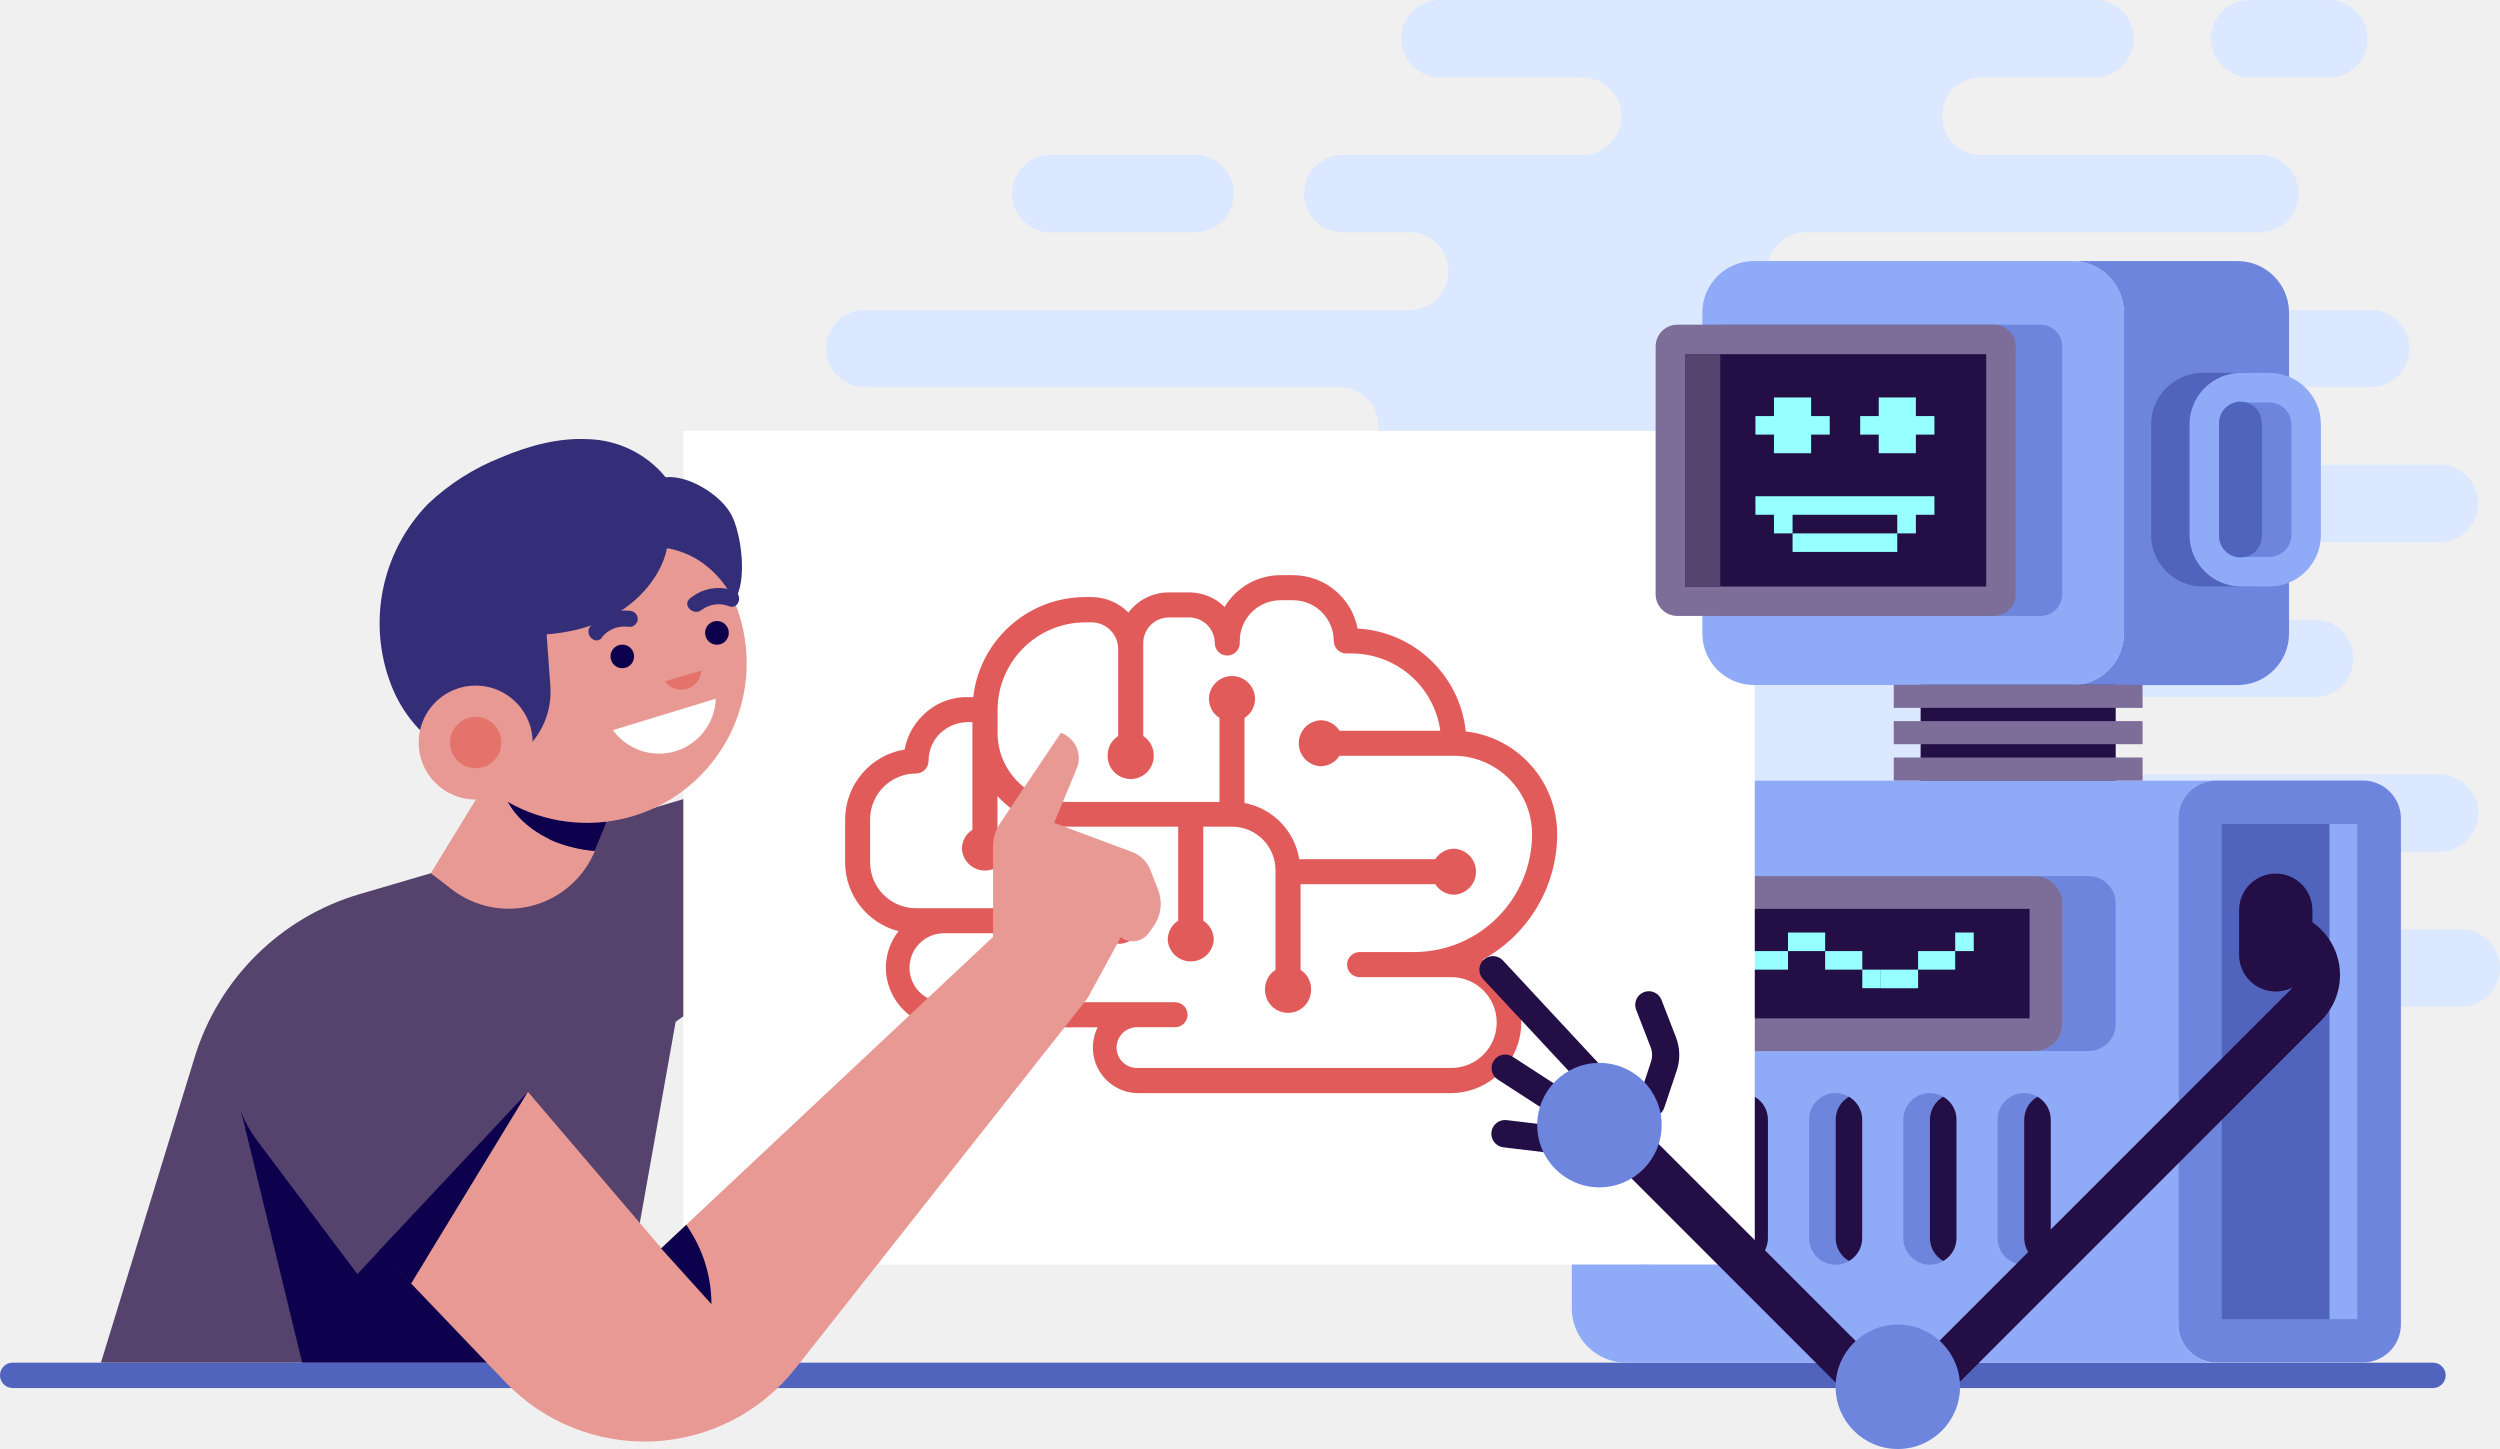
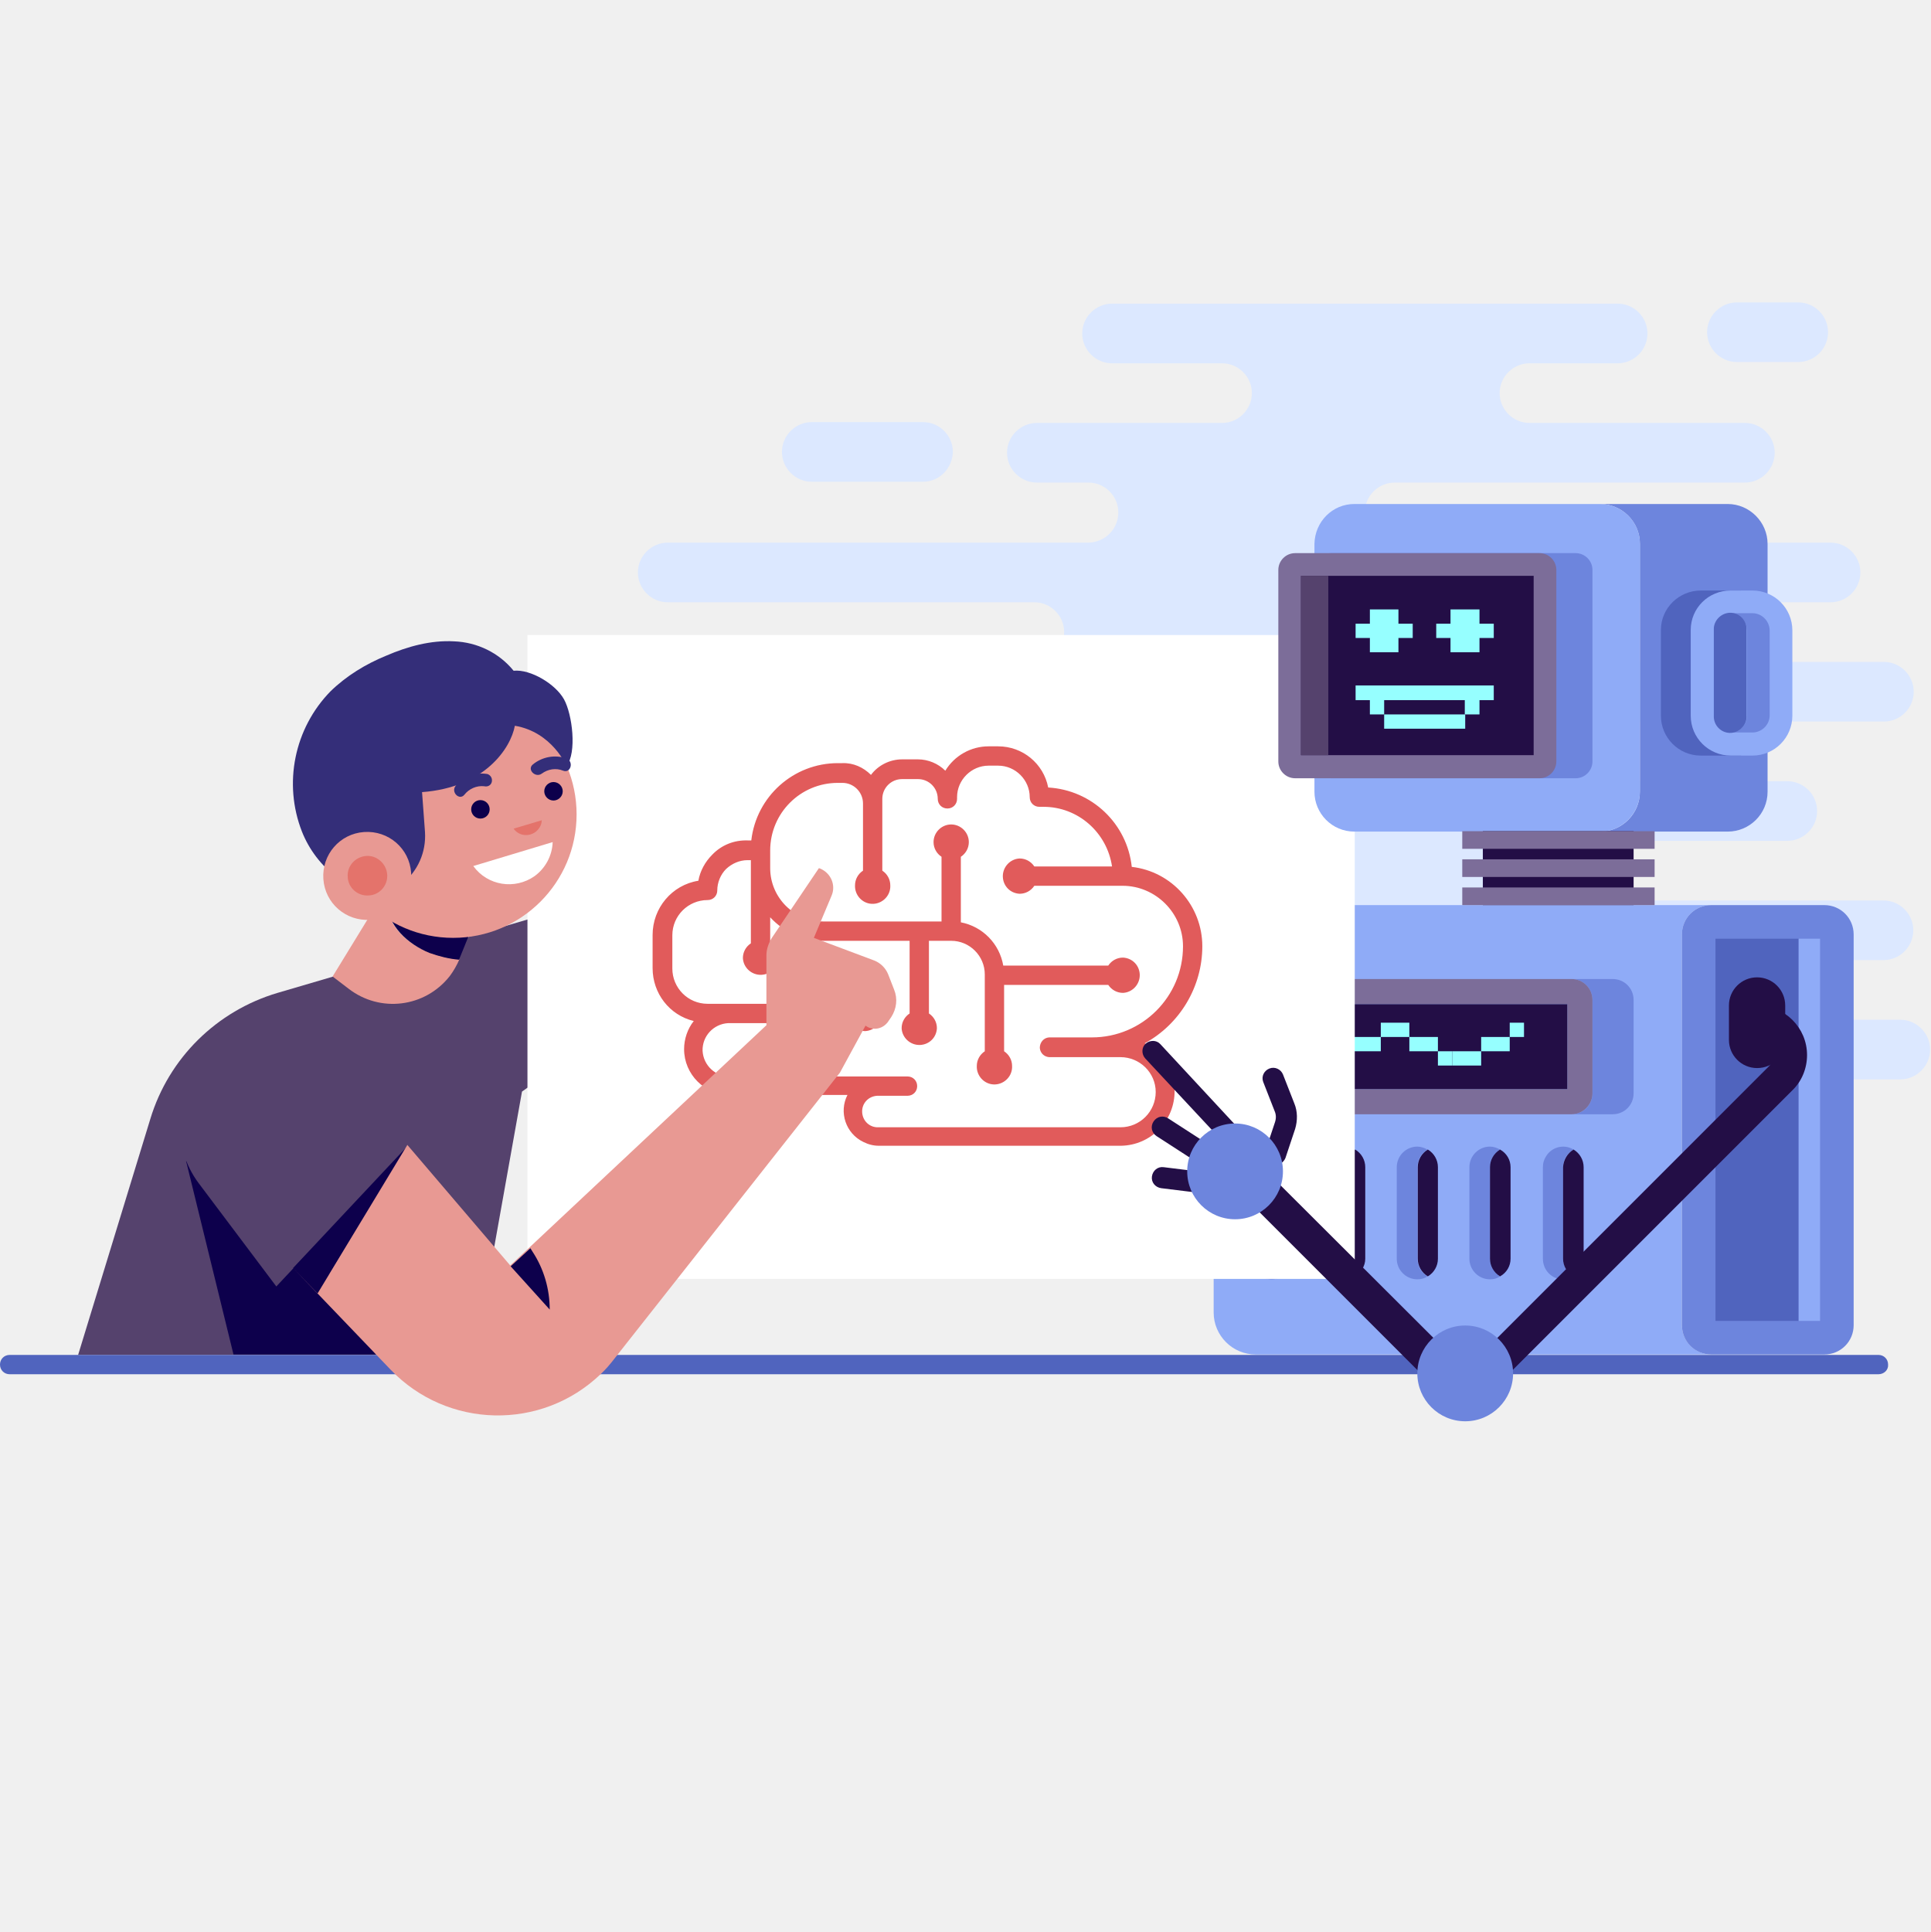
- <svg xmlns="http://www.w3.org/2000/svg" viewBox="0 0 459.66 266.41">
-   <defs>
-     <style>.cls-1{fill:#dce8ff;}.cls-2{fill:#55426d;}.cls-3{fill:#0d004c;}.cls-4{fill:#5064be;}.cls-5{fill:#8fabf7;}.cls-6{fill:#6d85dd;}.cls-7{fill:#230e46;}.cls-8{fill:#7c6d99;}.cls-9{fill:#96ffff;}.cls-10{fill:#fff;}.cls-11{fill:#e15b5b;}.cls-12{fill:#e89993;}.cls-13{fill:#342e79;}.cls-14{fill:#e4736b;}</style>
-   </defs>
-   <g id="图层_2" data-name="图层 2">
+ <svg xmlns="http://www.w3.org/2000/svg" version="1.1" id="图层_1" x="0px" y="0px" viewBox="0 0 459.7 460" style="enable-background:new 0 0 459.7 460;" xml:space="preserve">
+   <style type="text/css">
+ 	.st0{fill:#DCE8FF;}
+ 	.st1{fill:#55426D;}
+ 	.st2{fill:#0D004C;}
+ 	.st3{fill:#5064BE;}
+ 	.st4{fill:#8FABF7;}
+ 	.st5{fill:#6D85DD;}
+ 	.st6{fill:#230E46;}
+ 	.st7{fill:#7C6D99;}
+ 	.st8{fill:#96FFFF;}
+ 	.st9{fill:#FFFFFF;}
+ 	.st10{fill:#E15B5B;}
+ 	.st11{fill:#E89993;}
+ 	.st12{fill:#342E79;}
+ 	.st13{fill:#E4736B;}
+ </style>
+   <g id="图层_2_1_">
    <g id="OBJECTS">
-       <path class="cls-1" d="M226.85,35.6h0a7.12,7.12,0,0,0-7.12-7.12H193.19a7.11,7.11,0,0,0-7.12,7.12h0a7.11,7.11,0,0,0,7.12,7.11h26.54A7.11,7.11,0,0,0,226.85,35.6Z" />
-       <rect class="cls-1" x="406.51" width="28.82" height="14.24" rx="7.12" ry="7.12" />
-       <path class="cls-1" d="M373.59,142.38a7.12,7.12,0,0,1-7.12-7.12h0a7.12,7.12,0,0,1,7.12-7.12h52a7.11,7.11,0,0,0,7.12-7.11h0a7.12,7.12,0,0,0-7.12-7.12H348.36a7.12,7.12,0,0,1-7.12-7.12h0a7.12,7.12,0,0,1,7.12-7.12H448.54a7.12,7.12,0,0,0,7.12-7.12h0a7.12,7.12,0,0,0-7.12-7.12H370a7.12,7.12,0,0,1-7.12-7.12h0A7.12,7.12,0,0,1,370,71.19h65.86A7.12,7.12,0,0,0,443,64.07h0A7.12,7.12,0,0,0,435.85,57H332.12A7.11,7.11,0,0,1,325,49.83h0a7.12,7.12,0,0,1,7.12-7.12h83.39a7.11,7.11,0,0,0,7.12-7.11h0a7.12,7.12,0,0,0-7.12-7.12h-51.3a7.12,7.12,0,0,1-7.12-7.12h0a7.12,7.12,0,0,1,7.12-7.12h21a7.12,7.12,0,0,0,7.12-7.12h0A7.12,7.12,0,0,0,385.21,0H264.78a7.12,7.12,0,0,0-7.12,7.12h0a7.12,7.12,0,0,0,7.12,7.12H291a7.12,7.12,0,0,1,7.12,7.12h0A7.12,7.12,0,0,1,291,28.48H246.88a7.12,7.12,0,0,0-7.12,7.12h0a7.11,7.11,0,0,0,7.12,7.11h12.3a7.12,7.12,0,0,1,7.12,7.12h0A7.12,7.12,0,0,1,259.18,57H159a7.12,7.12,0,0,0-7.12,7.12h0A7.12,7.12,0,0,0,159,71.19h87.33a7.12,7.12,0,0,1,7.12,7.12h0a7.12,7.12,0,0,1-7.12,7.12H185.14A7.12,7.12,0,0,0,178,92.55h0a7.12,7.12,0,0,0,7.12,7.12h82.07a7.12,7.12,0,0,1,7.12,7.12h0a7.12,7.12,0,0,1-7.12,7.12H224.39a7.12,7.12,0,0,0-7.12,7.12h0a7.11,7.11,0,0,0,7.12,7.11h13.84a7.12,7.12,0,0,1,7.12,7.12h0a7.11,7.11,0,0,1-7.12,7.12H201.45a7.12,7.12,0,0,0-7.12,7.12h0a7.12,7.12,0,0,0,7.12,7.12h73.42a7.12,7.12,0,0,1,7.12,7.12h0a7.12,7.12,0,0,1-7.12,7.12H197.45a7.12,7.12,0,0,0-7.12,7.12h0a7.12,7.12,0,0,0,7.12,7.12H452.54a7.12,7.12,0,0,0,7.12-7.12h0a7.12,7.12,0,0,0-7.12-7.12H332.12a7.12,7.12,0,0,1-7.12-7.12h0a7.12,7.12,0,0,1,7.12-7.12H448.54a7.12,7.12,0,0,0,7.12-7.12h0a7.12,7.12,0,0,0-7.12-7.12h-75Z" />
-       <path class="cls-2" d="M137.3,143.51,66.14,164.39a45,45,0,0,0-30.35,30L18.56,250.54h94.5l11.17-62.67,13.07-9.33Z" />
-       <polygon class="cls-3" points="44.35 204.42 55.56 250.54 102.58 250.54 44.35 204.42" />
-       <path class="cls-4" d="M447.33,255.21H2.33A2.33,2.33,0,0,1,0,252.87H0a2.33,2.33,0,0,1,2.33-2.33h445a2.34,2.34,0,0,1,2.34,2.33h0A2.34,2.34,0,0,1,447.33,255.21Z" />
-       <path class="cls-5" d="M400.52,243.54v-93a7,7,0,0,1,7-7H299a10,10,0,0,0-10,10v87a10,10,0,0,0,10,10H407.52A7,7,0,0,1,400.52,243.54Z" />
-       <path class="cls-6" d="M434.44,143.51H407.52a7,7,0,0,0-7,7v93a7,7,0,0,0,7,7h26.92a7,7,0,0,0,7-7v-93A7,7,0,0,0,434.44,143.51Z" />
-       <rect class="cls-4" x="408.52" y="151.51" width="19.81" height="91.03" />
-       <rect class="cls-5" x="428.33" y="151.51" width="5.1" height="91.03" />
-       <path class="cls-7" d="M418.43,182.3h0a6.74,6.74,0,0,1-6.74-6.74v-8.2a6.73,6.73,0,0,1,6.74-6.74h0a6.74,6.74,0,0,1,6.74,6.74v8.2A6.74,6.74,0,0,1,418.43,182.3Z" />
-       <path class="cls-6" d="M384,161.09h-9.81a5,5,0,0,1,5,5v22.16a5,5,0,0,1-5,5H384a5,5,0,0,0,5-5V166.09A5,5,0,0,0,384,161.09Z" />
-       <path class="cls-8" d="M379.19,188.25V166.09a5,5,0,0,0-5-5h-84a5,5,0,0,0-5,5v22.16a5,5,0,0,0,5,5h84A5,5,0,0,0,379.19,188.25Zm-6-1h-82V167.09h82Z" />
-       <rect class="cls-7" x="296.48" y="167.09" width="76.71" height="20.17" />
-       <rect class="cls-2" x="291.15" y="167.09" width="5.32" height="20.17" />
-       <path class="cls-6" d="M302.84,227.65v-21.8a4.85,4.85,0,0,1,2.44-4.2,4.81,4.81,0,0,0-2.44-.68,4.89,4.89,0,0,0-4.89,4.88v21.8a4.89,4.89,0,0,0,4.89,4.89,4.81,4.81,0,0,0,2.44-.68A4.86,4.86,0,0,1,302.84,227.65Z" />
-       <path class="cls-7" d="M307.73,227.65v-21.8a4.84,4.84,0,0,0-2.45-4.2,4.85,4.85,0,0,0-2.44,4.2v21.8a4.86,4.86,0,0,0,2.44,4.21A4.85,4.85,0,0,0,307.73,227.65Z" />
-       <path class="cls-6" d="M320.17,227.65v-21.8a4.84,4.84,0,0,1,2.45-4.2,4.85,4.85,0,0,0-7.33,4.2v21.8a4.85,4.85,0,0,0,7.33,4.21A4.85,4.85,0,0,1,320.17,227.65Z" />
-       <path class="cls-7" d="M325.06,227.65v-21.8a4.85,4.85,0,0,0-2.44-4.2,4.84,4.84,0,0,0-2.45,4.2v21.8a4.85,4.85,0,0,0,2.45,4.21A4.86,4.86,0,0,0,325.06,227.65Z" />
-       <path class="cls-6" d="M337.51,227.65v-21.8a4.85,4.85,0,0,1,2.44-4.2,4.83,4.83,0,0,0-2.44-.68,4.89,4.89,0,0,0-4.89,4.88v21.8a4.89,4.89,0,0,0,4.89,4.89,4.83,4.83,0,0,0,2.44-.68A4.86,4.86,0,0,1,337.51,227.65Z" />
-       <path class="cls-7" d="M342.39,227.65v-21.8a4.83,4.83,0,0,0-2.44-4.2,4.85,4.85,0,0,0-2.44,4.2v21.8a4.86,4.86,0,0,0,2.44,4.21A4.84,4.84,0,0,0,342.39,227.65Z" />
-       <path class="cls-6" d="M354.84,227.65v-21.8a4.85,4.85,0,0,1,2.44-4.2,4.81,4.81,0,0,0-2.44-.68,4.89,4.89,0,0,0-4.89,4.88v21.8a4.89,4.89,0,0,0,4.89,4.89,4.81,4.81,0,0,0,2.44-.68A4.86,4.86,0,0,1,354.84,227.65Z" />
-       <path class="cls-7" d="M359.73,227.65v-21.8a4.84,4.84,0,0,0-2.45-4.2,4.85,4.85,0,0,0-2.44,4.2v21.8a4.86,4.86,0,0,0,2.44,4.21A4.85,4.85,0,0,0,359.73,227.65Z" />
-       <path class="cls-6" d="M372.17,227.65v-21.8a4.84,4.84,0,0,1,2.45-4.2,4.85,4.85,0,0,0-7.33,4.2v21.8a4.85,4.85,0,0,0,7.33,4.21A4.85,4.85,0,0,1,372.17,227.65Z" />
-       <path class="cls-7" d="M377.06,227.65v-21.8a4.85,4.85,0,0,0-2.44-4.2,4.84,4.84,0,0,0-2.45,4.2v21.8a4.85,4.85,0,0,0,2.45,4.21A4.86,4.86,0,0,0,377.06,227.65Z" />
-       <rect class="cls-9" x="301.43" y="171.46" width="3.41" height="3.41" />
-       <polygon class="cls-9" points="332.17 171.46 328.75 171.46 328.75 174.87 332.17 174.87 335.58 174.87 335.58 171.46 332.17 171.46" />
-       <polygon class="cls-9" points="308.26 174.87 304.85 174.87 304.85 178.28 308.26 178.28 311.67 178.28 311.67 174.87 308.26 174.87" />
-       <polygon class="cls-9" points="321.93 174.87 321.93 178.28 325.34 178.28 328.75 178.28 328.75 174.87 325.34 174.87 321.93 174.87" />
-       <rect class="cls-9" x="359.49" y="171.46" width="3.41" height="3.41" />
-       <polygon class="cls-9" points="352.67 174.87 352.67 178.28 356.08 178.28 359.49 178.28 359.49 174.87 356.08 174.87 352.67 174.87" />
-       <polygon class="cls-9" points="339 174.87 335.58 174.87 335.58 178.28 339 178.28 342.41 178.28 342.41 174.87 339 174.87" />
-       <rect class="cls-9" x="311.67" y="178.28" width="3.41" height="3.41" />
-       <polygon class="cls-9" points="315.1 178.28 315.1 181.7 318.51 181.7 321.93 181.7 321.93 178.28 318.51 178.28 315.1 178.28" />
-       <rect class="cls-9" x="342.41" y="178.28" width="3.41" height="3.41" />
-       <polygon class="cls-9" points="345.84 178.28 345.84 181.7 349.25 181.7 352.67 181.7 352.67 178.28 349.25 178.28 345.84 178.28" />
-       <rect class="cls-10" x="125.64" y="79.22" width="197" height="153.28" />
-       <path class="cls-11" d="M272.64,176.43a26.34,26.34,0,0,0,13.67-23.07,19,19,0,0,0-16.81-18.88,21.15,21.15,0,0,0-19.88-18.91,12.12,12.12,0,0,0-11.88-9.82h-2.3a12,12,0,0,0-10.28,5.84,9.27,9.27,0,0,0-6.51-2.67H214.9a9.3,9.3,0,0,0-7.43,3.71,9.48,9.48,0,0,0-6.78-2.85h-1.15a20.76,20.76,0,0,0-20.6,18.4l-.87,0a11.35,11.35,0,0,0-8.43,3.39,11.69,11.69,0,0,0-3.31,6.24,13.06,13.06,0,0,0-10.94,12.88v7.87a13.08,13.08,0,0,0,9.82,12.65,10.82,10.82,0,0,0-2.33,6.74,11,11,0,0,0,10.94,10.94h28a8.37,8.37,0,0,0,7.47,12.1h57.59a13,13,0,0,0,5.81-24.54Zm-5.81,19.93H209.24a3.75,3.75,0,1,1,0-7.49h6.81a2.3,2.3,0,1,0,0-4.6H173.82a6.34,6.34,0,1,1,0-12.67h28.6a4.16,4.16,0,0,0,3.46,1.93,4.24,4.24,0,0,0,0-8.47,4.15,4.15,0,0,0-3.46,1.93h-34a8.45,8.45,0,0,1-8.44-8.45v-7.87a8.45,8.45,0,0,1,8.44-8.45,2.31,2.31,0,0,0,2.31-2.3,7.08,7.08,0,0,1,2.13-5.09,7.46,7.46,0,0,1,5.12-2.06h.81v19.8a4.14,4.14,0,0,0-1.93,3.46,4.24,4.24,0,0,0,8.47,0,4.18,4.18,0,0,0-1.93-3.47v-6.19A17.19,17.19,0,0,0,196.11,152h20.52v17.28a4.15,4.15,0,0,0-1.93,3.46,4.24,4.24,0,0,0,8.47,0,4.18,4.18,0,0,0-1.93-3.46V152h5.28a8,8,0,0,1,8,8v18.33a4.15,4.15,0,0,0-1.93,3.46,4.24,4.24,0,1,0,8.47,0,4.15,4.15,0,0,0-1.93-3.46V162.57h24.76a4.16,4.16,0,0,0,3.46,1.94,4.24,4.24,0,0,0,0-8.47,4.15,4.15,0,0,0-3.46,1.93h-25a12.57,12.57,0,0,0-10.07-10.33V132a4.16,4.16,0,0,0,1.94-3.46,4.24,4.24,0,1,0-8.48,0,4.16,4.16,0,0,0,1.94,3.46v15.45H196.11a12.7,12.7,0,0,1-12.69-12.7v-4.19a16.15,16.15,0,0,1,16.12-16.13h1.15a4.91,4.91,0,0,1,4.9,4.9v16a4.15,4.15,0,0,0-1.93,3.46,4.24,4.24,0,1,0,8.47,0,4.18,4.18,0,0,0-1.93-3.46V118.23a4.71,4.71,0,0,1,4.7-4.7h3.75a4.71,4.71,0,0,1,4.7,4.7,2.3,2.3,0,1,0,4.6,0v-.38a7.5,7.5,0,0,1,7.49-7.49h2.3a7.49,7.49,0,0,1,7.49,7.49,2.3,2.3,0,0,0,2.31,2.3h1a16.48,16.48,0,0,1,16.28,14.2H246.29a4.18,4.18,0,0,0-3.46-1.93,4.24,4.24,0,0,0,0,8.47,4.15,4.15,0,0,0,3.46-1.93h21a14.42,14.42,0,0,1,14.4,14.4A21.72,21.72,0,0,1,260,175.05H249.84a2.31,2.31,0,0,0,0,4.61h17a8.35,8.35,0,1,1,0,16.7Z" />
-       <path class="cls-12" d="M92.09,142.81a89.09,89.09,0,0,0,21,4.54l1.15-2.8L92,139.64,79.21,160.55,83,163.47a17.14,17.14,0,0,0,26.37-7h0a26.31,26.31,0,0,1-7-1.58C97.11,152.85,92.24,148.4,92.09,142.81Z" />
-       <path class="cls-3" d="M92.09,142.81c.15,5.59,5,10,10.23,12.06a26.31,26.31,0,0,0,7,1.58l3.73-9.1A89.09,89.09,0,0,1,92.09,142.81Z" />
-       <circle class="cls-12" cx="107.92" cy="121.92" r="29.37" transform="translate(-54.9 122.51) rotate(-48.69)" />
-       <path class="cls-13" d="M94.3,139.64l1.51-1.2a14.37,14.37,0,0,0,5.38-12.28l-.69-9.53c14.86-1.08,21.12-10.42,22.14-15.84,8.89,1.52,12.32,9.63,12.32,9.63,2.53-3.23,1.42-12.33-.57-15.92s-7.88-7.2-12-6.75a19.09,19.09,0,0,0-14.22-7c-5.51-.3-11,1.22-16.08,3.37a41.92,41.92,0,0,0-13.34,8.48A31.47,31.47,0,0,0,71.94,126a24.53,24.53,0,0,0,8.29,10.87C84,139.58,89.76,140.49,94.3,139.64Z" />
-       <path class="cls-12" d="M97.91,135.77a10.48,10.48,0,1,1-11.21-9.69A10.48,10.48,0,0,1,97.91,135.77Z" />
-       <path class="cls-14" d="M92.17,136.19a4.72,4.72,0,1,1-5.06-4.37A4.73,4.73,0,0,1,92.17,136.19Z" />
-       <circle class="cls-3" cx="114.42" cy="120.69" r="2.17" />
-       <path class="cls-3" d="M134,116.35a2.18,2.18,0,1,1-2.18-2.17A2.18,2.18,0,0,1,134,116.35Z" />
-       <path class="cls-14" d="M122.25,125.27a3.72,3.72,0,0,0,6.72-2Z" />
-       <path class="cls-10" d="M112.7,134.24a10.44,10.44,0,0,0,18.9-5.77Z" />
-       <path class="cls-13" d="M129,112.15a5.21,5.21,0,0,1,5.07-.68c1.82.66,2.61-2.24.8-2.89a8.23,8.23,0,0,0-8,1.45c-1.52,1.19.62,3.3,2.12,2.12Z" />
-       <path class="cls-13" d="M110.63,117.22a5.27,5.27,0,0,1,4.73-2,1.55,1.55,0,0,0,1.84-1,1.51,1.51,0,0,0-1-1.85,8.24,8.24,0,0,0-7.64,2.76c-1.23,1.48.89,3.61,2.12,2.12Z" />
-       <path class="cls-2" d="M49.38,181a21.86,21.86,0,0,0-2.12,28.69l18.45,24.57,31.36-33.46L81.41,182.34A21.87,21.87,0,0,0,49.38,181Z" />
-       <polygon class="cls-3" points="97.07 200.75 69.76 229.9 75.59 236 97.07 200.75" />
-       <path class="cls-12" d="M212.92,163.55l-1.42-3.63a5.76,5.76,0,0,0-3.34-3.27l-14.35-5.35,4.16-10a4.94,4.94,0,0,0-2.91-6.56l-11.18,16.65a7.61,7.61,0,0,0-1.29,4.24v16.63l-61,57.23L97.07,200.75,75.59,236l-5.83-6.11,23.16,24.23a35.38,35.38,0,0,0,53.35-2.54L200,183.48l6.08-11.17a3.6,3.6,0,0,0,5.16-.79l.93-1.33A7.08,7.08,0,0,0,212.92,163.55Z" />
-       <path class="cls-3" d="M121.56,229.54l9.25,10.25h0a25.27,25.27,0,0,0-4.1-13.78l-.53-.81Z" />
-       <path class="cls-7" d="M348.88,259.77a13.92,13.92,0,0,1-9.9-4.1l-42.76-42.76,5.66-5.65L344.64,250a6,6,0,0,0,8.48,0l68-68a3.83,3.83,0,0,0-2.71-6.54v-8a11.82,11.82,0,0,1,8.36,20.19l-68,68A13.94,13.94,0,0,1,348.88,259.77Z" />
-       <circle class="cls-6" cx="348.94" cy="254.98" r="11.44" />
-       <path class="cls-7" d="M293.82,201.54a2.51,2.51,0,0,1-1.84-.8L272.67,180a2.5,2.5,0,0,1,3.66-3.41l19.31,20.76a2.49,2.49,0,0,1-1.82,4.2Z" />
-       <path class="cls-7" d="M288.33,206.37A2.53,2.53,0,0,1,287,206l-11.61-7.51a2.5,2.5,0,1,1,2.72-4.2l11.61,7.52a2.5,2.5,0,0,1-1.36,4.59Z" />
-       <path class="cls-7" d="M290.56,212.62h-.3l-13.84-1.67a2.5,2.5,0,1,1,.6-5l13.83,1.66a2.5,2.5,0,0,1-.29,5Z" />
-       <path class="cls-7" d="M303.67,205.38a2.72,2.72,0,0,1-.79-.13,2.51,2.51,0,0,1-1.59-3.16l2.27-6.87a4,4,0,0,0-.07-2.69l-2.68-6.92a2.5,2.5,0,0,1,4.66-1.81l2.68,6.92a9,9,0,0,1,.16,6.06L306,203.66A2.5,2.5,0,0,1,303.67,205.38Z" />
-       <circle class="cls-6" cx="294.08" cy="206.87" r="11.44" />
-       <path class="cls-6" d="M411.43,48H381a9.49,9.49,0,0,1,9.48,9.48v59a9.48,9.48,0,0,1-9.48,9.48h30.39a9.48,9.48,0,0,0,9.48-9.48v-59A9.49,9.49,0,0,0,411.43,48Z" />
-       <path class="cls-5" d="M390.52,116.43v-59A9.49,9.49,0,0,0,381,48H322.46A9.49,9.49,0,0,0,313,57.47v59a9.48,9.48,0,0,0,9.48,9.48H381A9.48,9.48,0,0,0,390.52,116.43Z" />
-       <rect class="cls-6" x="312.98" y="59.7" width="66.2" height="53.55" rx="4" ry="4" />
-       <rect class="cls-8" x="304.41" y="59.7" width="66.2" height="53.55" rx="4" ry="4" />
-       <rect class="cls-7" x="316.15" y="58.79" width="42.72" height="55.37" transform="translate(423.98 -251.03) rotate(90)" />
-       <rect class="cls-2" x="309.82" y="65.12" width="6.48" height="42.72" />
-       <polygon class="cls-9" points="339.22 91.24 322.76 91.24 322.76 94.65 326.17 94.65 326.17 98.07 329.59 98.07 329.59 94.65 348.84 94.65 348.84 98.07 352.26 98.07 352.26 94.65 355.67 94.65 355.67 91.24 339.22 91.24" />
-       <rect class="cls-9" x="329.59" y="98.07" width="19.25" height="3.41" />
-       <polygon class="cls-9" points="333 73.08 329.59 73.08 326.17 73.08 326.17 76.5 322.76 76.5 322.76 79.91 326.17 79.91 326.17 83.33 329.59 83.33 333 83.33 333 79.91 336.42 79.91 336.42 76.5 333 76.5 333 73.08" />
-       <polygon class="cls-9" points="352.26 76.5 352.26 73.08 348.84 73.08 345.43 73.08 345.43 76.5 342.02 76.5 342.02 79.91 345.43 79.91 345.43 83.33 348.84 83.33 352.26 83.33 352.26 79.91 355.67 79.91 355.67 76.5 352.26 76.5" />
-       <path class="cls-4" d="M405,68.56A9.48,9.48,0,0,0,395.51,78V98.35a9.48,9.48,0,0,0,9.49,9.48h9.65V68.56Z" />
-       <rect class="cls-5" x="402.58" y="68.56" width="24.15" height="39.27" rx="9.48" ry="9.48" />
-       <path class="cls-6" d="M417.25,74h-5.31A4.07,4.07,0,0,1,415.89,78V98.35a4.06,4.06,0,0,1-3.95,4.05h5.31a4.06,4.06,0,0,0,4.06-4.06V78A4.07,4.07,0,0,0,417.25,74Z" />
-       <path class="cls-4" d="M415.89,98.35V78A3.95,3.95,0,1,0,408,78V98.35a3.95,3.95,0,1,0,7.89,0Z" />
-       <rect class="cls-7" x="353.13" y="125.91" width="35.87" height="17.6" />
-       <rect class="cls-8" x="348.19" y="125.91" width="45.75" height="4.24" />
-       <rect class="cls-8" x="348.19" y="132.59" width="45.75" height="4.24" />
-       <rect class="cls-8" x="348.19" y="139.28" width="45.75" height="4.24" />
+       <path class="st0" d="M226.9,107.6L226.9,107.6c0-3.9-3.2-7.1-7.1-7.1h-26.5c-3.9,0-7.1,3.2-7.1,7.1c0,0,0,0,0,0l0,0    c0,3.9,3.2,7.1,7.1,7.1c0,0,0,0,0,0h26.5C223.7,114.7,226.8,111.5,226.9,107.6C226.9,107.6,226.9,107.6,226.9,107.6z" />
+       <path class="st0" d="M413.6,72h14.6c3.9,0,7.1,3.2,7.1,7.1l0,0c0,3.9-3.2,7.1-7.1,7.1h-14.6c-3.9,0-7.1-3.2-7.1-7.1l0,0    C406.5,75.2,409.7,72,413.6,72z" />
+       <path class="st0" d="M373.6,214.4c-3.9,0-7.1-3.2-7.1-7.1l0,0c0-3.9,3.2-7.1,7.1-7.1h52c3.9,0,7.1-3.2,7.1-7.1c0,0,0,0,0,0l0,0    c0-3.9-3.2-7.1-7.1-7.1h-77.2c-3.9,0-7.1-3.2-7.1-7.1l0,0c0-3.9,3.2-7.1,7.1-7.1h100.2c3.9,0,7.1-3.2,7.1-7.1l0,0    c0-3.9-3.2-7.1-7.1-7.1H370c-3.9,0-7.1-3.2-7.1-7.1l0,0c0-3.9,3.2-7.1,7.1-7.1h65.9c3.9,0,7.1-3.2,7.1-7.1c0,0,0,0,0,0l0,0    c0-3.9-3.2-7.1-7.1-7.1H332.1c-3.9,0-7.1-3.2-7.1-7.1c0,0,0,0,0-0.1l0,0c0-3.9,3.2-7.1,7.1-7.1h83.4c3.9,0,7.1-3.2,7.1-7.1    c0,0,0,0,0,0l0,0c0-3.9-3.2-7.1-7.1-7.1h-51.3c-3.9,0-7.1-3.2-7.1-7.1l0,0c0-3.9,3.2-7.1,7.1-7.1h21c3.9,0,7.1-3.2,7.1-7.1l0,0    c0-3.9-3.2-7.1-7.1-7.1c0,0,0,0,0,0H264.8c-3.9,0-7.1,3.2-7.1,7.1l0,0c0,3.9,3.2,7.1,7.1,7.1H291c3.9,0,7.1,3.2,7.1,7.1l0,0    c0,3.9-3.2,7.1-7.1,7.1h-44.1c-3.9,0-7.1,3.2-7.1,7.1l0,0c0,3.9,3.2,7.1,7.1,7.1c0,0,0,0,0,0h12.3c3.9,0,7.1,3.2,7.1,7.1l0,0    c0,3.9-3.1,7.1-7.1,7.2c0,0,0,0-0.1,0H159c-3.9,0-7.1,3.2-7.1,7.1l0,0c0,3.9,3.2,7.1,7.1,7.1h87.3c3.9,0,7.1,3.2,7.1,7.1l0,0    c0,3.9-3.2,7.1-7.1,7.1h-61.2c-3.9,0-7.1,3.2-7.1,7.1c0,0,0,0,0,0l0,0c0,3.9,3.2,7.1,7.1,7.1h82.1c3.9,0,7.1,3.2,7.1,7.1l0,0    c0,3.9-3.2,7.1-7.1,7.1h-42.8c-3.9,0-7.1,3.2-7.1,7.1l0,0c0,3.9,3.2,7.1,7.1,7.1c0,0,0,0,0,0h13.8c3.9,0,7.1,3.2,7.1,7.1l0,0    c0,3.9-3.2,7.1-7.1,7.1c0,0,0,0,0,0h-36.8c-3.9,0-7.1,3.2-7.1,7.1l0,0c0,3.9,3.2,7.1,7.1,7.1h73.4c3.9,0,7.1,3.2,7.1,7.1l0,0    c0,3.9-3.2,7.1-7.1,7.1h-77.4c-3.9,0-7.1,3.2-7.1,7.1l0,0c0,3.9,3.2,7.1,7.1,7.1h255.1c3.9,0,7.1-3.2,7.1-7.1l0,0    c0-3.9-3.2-7.1-7.1-7.1H332.1c-3.9,0-7.1-3.2-7.1-7.1l0,0c0-3.9,3.2-7.1,7.1-7.1h116.4c3.9,0,7.1-3.2,7.1-7.1l0,0    c0-3.9-3.2-7.1-7.1-7.1H373.6L373.6,214.4z" />
+       <path class="st1" d="M137.3,215.5l-71.2,20.9c-14.5,4.3-25.9,15.5-30.3,30l-17.2,56.2h94.5l11.2-62.7l13.1-9.3L137.3,215.5z" />
+       <polygon class="st2" points="44.3,276.4 55.6,322.5 102.6,322.5   " />
+       <path class="st3" d="M447.3,327.2H2.3c-1.3,0-2.3-1-2.3-2.3c0,0,0,0,0,0l0,0c0-1.3,1-2.3,2.3-2.3c0,0,0,0,0,0h445    c1.3,0,2.3,1,2.3,2.3l0,0C449.7,326.2,448.6,327.2,447.3,327.2L447.3,327.2z" />
+       <path class="st4" d="M400.5,315.5v-93c0-3.9,3.1-7,7-7H299c-5.5,0-10,4.5-10,10v87c0,5.5,4.5,10,10,10h108.5    C403.7,322.5,400.5,319.4,400.5,315.5z" />
+       <path class="st5" d="M434.4,215.5h-26.9c-3.9,0-7,3.1-7,7v93c0,3.9,3.1,7,7,7h26.9c3.9,0,7-3.1,7-7v-93    C441.4,218.6,438.3,215.5,434.4,215.5z" />
+       <rect x="408.5" y="223.5" class="st3" width="19.8" height="91" />
+       <rect x="428.3" y="223.5" class="st4" width="5.1" height="91" />
+       <path class="st6" d="M418.4,254.3L418.4,254.3c-3.7,0-6.7-3-6.7-6.7v-8.2c0-3.7,3-6.7,6.7-6.7c0,0,0,0,0,0l0,0    c3.7,0,6.7,3,6.7,6.7v8.2C425.2,251.3,422.2,254.3,418.4,254.3z" />
+       <path class="st5" d="M384,233.1h-9.8c2.8,0,5,2.2,5,5v22.2c0,2.8-2.2,5-5,5h9.8c2.8,0,5-2.2,5-5v-22.2    C389,235.3,386.8,233.1,384,233.1z" />
+       <path class="st7" d="M379.2,260.3v-22.2c0-2.8-2.2-5-5-5h-84c-2.8,0-5,2.2-5,5v22.2c0,2.8,2.2,5,5,5h84    C377,265.3,379.2,263,379.2,260.3z M373.2,259.3h-82v-20.2h82V259.3z" />
+       <rect x="296.5" y="239.1" class="st6" width="76.7" height="20.2" />
+       <rect x="291.1" y="239.1" class="st1" width="5.3" height="20.2" />
+       <path class="st5" d="M302.8,299.7v-21.8c0-1.7,0.9-3.3,2.4-4.2c-0.7-0.4-1.6-0.7-2.4-0.7c-2.7,0-4.9,2.2-4.9,4.9v21.8    c0,2.7,2.2,4.9,4.9,4.9l0,0c0.9,0,1.7-0.2,2.4-0.7C303.8,303,302.8,301.4,302.8,299.7z" />
+       <path class="st6" d="M307.7,299.7v-21.8c0-1.7-0.9-3.3-2.5-4.2c-1.5,0.9-2.4,2.5-2.4,4.2v21.8c0,1.7,0.9,3.3,2.4,4.2    C306.8,303,307.7,301.4,307.7,299.7z" />
+       <path class="st5" d="M320.2,299.7v-21.8c0-1.7,0.9-3.3,2.5-4.2c-2.3-1.4-5.3-0.6-6.6,1.7c-0.5,0.8-0.7,1.6-0.7,2.5v21.8    c0,2.7,2.1,4.9,4.8,4.9c0.9,0,1.8-0.2,2.5-0.7C321.1,303,320.2,301.4,320.2,299.7z" />
+       <path class="st6" d="M325.1,299.7v-21.8c0-1.7-0.9-3.3-2.4-4.2c-1.5,0.9-2.4,2.5-2.5,4.2v21.8c0,1.7,0.9,3.3,2.5,4.2    C324.1,303,325.1,301.4,325.1,299.7z" />
+       <path class="st5" d="M337.5,299.7v-21.8c0-1.7,0.9-3.3,2.4-4.2c-0.7-0.4-1.6-0.7-2.4-0.7c-2.7,0-4.9,2.2-4.9,4.9v21.8    c0,2.7,2.2,4.9,4.9,4.9l0,0c0.9,0,1.7-0.2,2.4-0.7C338.4,303,337.5,301.4,337.5,299.7z" />
+       <path class="st6" d="M342.4,299.7v-21.8c0-1.7-0.9-3.3-2.4-4.2c-1.5,0.9-2.4,2.5-2.4,4.2v21.8c0,1.7,0.9,3.3,2.4,4.2    C341.5,303,342.4,301.4,342.4,299.7z" />
+       <path class="st5" d="M354.8,299.7v-21.8c0-1.7,0.9-3.3,2.4-4.2c-0.7-0.4-1.6-0.7-2.4-0.7c-2.7,0-4.9,2.2-4.9,4.9v21.8    c0,2.7,2.2,4.9,4.9,4.9l0,0c0.9,0,1.7-0.2,2.4-0.7C355.8,303,354.8,301.4,354.8,299.7z" />
+       <path class="st6" d="M359.7,299.7v-21.8c0-1.7-0.9-3.3-2.5-4.2c-1.5,0.9-2.4,2.5-2.4,4.2v21.8c0,1.7,0.9,3.3,2.4,4.2    C358.8,303,359.7,301.4,359.7,299.7z" />
+       <path class="st5" d="M372.2,299.7v-21.8c0-1.7,0.9-3.3,2.5-4.2c-2.3-1.4-5.3-0.6-6.6,1.7c-0.5,0.8-0.7,1.6-0.7,2.5v21.8    c0,2.7,2.1,4.9,4.8,4.9c0.9,0,1.8-0.2,2.5-0.7C373.1,303,372.2,301.4,372.2,299.7z" />
+       <path class="st6" d="M377.1,299.7v-21.8c0-1.7-0.9-3.3-2.4-4.2c-1.5,0.9-2.4,2.5-2.5,4.2v21.8c0,1.7,0.9,3.3,2.5,4.2    C376.1,303,377.1,301.4,377.1,299.7z" />
+       <rect x="301.4" y="243.5" class="st8" width="3.4" height="3.4" />
+       <polygon class="st8" points="332.2,243.5 328.8,243.5 328.8,246.9 332.2,246.9 335.6,246.9 335.6,243.5   " />
+       <polygon class="st8" points="308.3,246.9 304.9,246.9 304.9,250.3 308.3,250.3 311.7,250.3 311.7,246.9   " />
+       <polygon class="st8" points="321.9,246.9 321.9,250.3 325.3,250.3 328.8,250.3 328.8,246.9 325.3,246.9   " />
+       <rect x="359.5" y="243.5" class="st8" width="3.4" height="3.4" />
+       <polygon class="st8" points="352.7,246.9 352.7,250.3 356.1,250.3 359.5,250.3 359.5,246.9 356.1,246.9   " />
+       <polygon class="st8" points="339,246.9 335.6,246.9 335.6,250.3 339,250.3 342.4,250.3 342.4,246.9   " />
+       <rect x="311.7" y="250.3" class="st8" width="3.4" height="3.4" />
+       <polygon class="st8" points="315.1,250.3 315.1,253.7 318.5,253.7 321.9,253.7 321.9,250.3 318.5,250.3   " />
+       <rect x="342.4" y="250.3" class="st8" width="3.4" height="3.4" />
+       <polygon class="st8" points="345.8,250.3 345.8,253.7 349.3,253.7 352.7,253.7 352.7,250.3 349.3,250.3   " />
+       <rect x="125.6" y="151.2" class="st9" width="197" height="153.3" />
+       <path class="st10" d="M272.6,248.4c8.4-4.6,13.7-13.5,13.7-23.1c0-9.6-7.2-17.8-16.8-18.9c-1.1-10.3-9.5-18.3-19.9-18.9    c-1.1-5.7-6.1-9.8-11.9-9.8h-2.3c-4.2,0-8.1,2.2-10.3,5.8c-1.7-1.7-4.1-2.7-6.5-2.7h-3.8c-2.9,0-5.7,1.4-7.4,3.7    c-1.8-1.8-4.2-2.9-6.8-2.8h-1.1c-10.5,0-19.4,7.9-20.6,18.4h-0.9c-3.2-0.1-6.2,1.1-8.4,3.4c-1.7,1.7-2.9,3.9-3.3,6.2    c-6.3,1-10.9,6.5-10.9,12.9v7.9c0,6,4,11.2,9.8,12.6c-1.5,1.9-2.3,4.3-2.3,6.7c0,6,4.9,10.9,10.9,10.9h28    c-2.1,4.1-0.4,9.2,3.8,11.2c1.2,0.6,2.4,0.9,3.7,0.9h57.6c7.2-0.1,12.9-6,12.8-13.2C279.6,255,276.9,250.7,272.6,248.4    L272.6,248.4z M266.8,268.4h-57.6c-2.1,0.1-3.8-1.5-3.9-3.6s1.5-3.8,3.6-3.9c0.1,0,0.3,0,0.4,0h6.8c1.3,0,2.3-1,2.3-2.3    s-1-2.3-2.3-2.3h-42.2c-3.5,0.1-6.4-2.6-6.6-6.1c-0.1-3.5,2.6-6.4,6.1-6.6c0.2,0,0.3,0,0.5,0h28.6c0.8,1.2,2.1,1.9,3.5,1.9    c2.3-0.1,4.1-2.1,4-4.4c-0.1-2.2-1.8-3.9-4-4c-1.4,0-2.7,0.7-3.5,1.9h-34c-4.7,0-8.4-3.8-8.4-8.4v-7.9c0-4.7,3.8-8.4,8.4-8.4    c1.3,0,2.3-1,2.3-2.3c0-1.9,0.8-3.8,2.1-5.1c1.4-1.3,3.2-2.1,5.1-2.1h0.8v19.8c-1.2,0.8-1.9,2.1-1.9,3.5c0.1,2.3,2.1,4.1,4.4,4    c2.2-0.1,3.9-1.8,4-4c0-1.4-0.7-2.7-1.9-3.5v-6.2c3.3,3.6,7.9,5.6,12.7,5.6h20.5v17.3c-1.2,0.8-1.9,2.1-1.9,3.5    c0.1,2.3,2.1,4.1,4.4,4c2.2-0.1,3.9-1.8,4-4c0-1.4-0.7-2.7-1.9-3.5V224h5.3c4.4,0,8,3.6,8,8v18.3c-1.2,0.8-1.9,2.1-1.9,3.5    c-0.1,2.3,1.7,4.3,4,4.4c2.3,0.1,4.3-1.7,4.4-4c0-0.1,0-0.3,0-0.4c0-1.4-0.7-2.7-1.9-3.5v-15.8h24.8c0.8,1.2,2.1,1.9,3.5,1.9    c2.3-0.1,4.1-2.1,4-4.4c-0.1-2.2-1.8-3.9-4-4c-1.4,0-2.7,0.7-3.5,1.9h-25c-0.9-5.2-4.9-9.3-10.1-10.3V204c1.2-0.8,1.9-2.1,1.9-3.5    c0-2.3-1.9-4.2-4.2-4.2s-4.2,1.9-4.2,4.2c0,0,0,0,0,0c0,1.4,0.7,2.7,1.9,3.5v15.4h-28.1c-7,0-12.7-5.7-12.7-12.7v-4.2    c0-8.9,7.2-16.1,16.1-16.1h1.1c2.7,0,4.9,2.2,4.9,4.9v16c-1.2,0.8-1.9,2.1-1.9,3.5c-0.1,2.3,1.7,4.3,4,4.4c2.3,0.1,4.3-1.7,4.4-4    c0-0.1,0-0.3,0-0.4c0-1.4-0.7-2.7-1.9-3.5v-17.1c0-2.6,2.1-4.7,4.7-4.7h3.8c2.6,0,4.7,2.1,4.7,4.7c0,1.3,1,2.3,2.3,2.3    s2.3-1,2.3-2.3v-0.4c0-4.1,3.4-7.5,7.5-7.5h2.3c4.1,0,7.5,3.4,7.5,7.5l0,0c0,1.3,1,2.3,2.3,2.3c0,0,0,0,0,0h1    c8.2,0,15.1,6.1,16.3,14.2h-18.5c-0.8-1.2-2.1-1.9-3.5-1.9c-2.3,0.1-4.1,2.1-4,4.4c0.1,2.2,1.8,3.9,4,4c1.4,0,2.7-0.7,3.5-1.9h21    c7.9,0,14.4,6.5,14.4,14.4c0,12-9.7,21.7-21.7,21.7h-10.2c-1.3,0.1-2.2,1.2-2.2,2.5c0.1,1.2,1,2.1,2.2,2.2h17    c4.6,0,8.4,3.7,8.4,8.3C275.2,264.6,271.5,268.4,266.8,268.4C266.8,268.4,266.8,268.4,266.8,268.4L266.8,268.4z" />
+       <path class="st11" d="M92.1,214.8c6.8,2.4,13.8,3.9,21,4.5l1.2-2.8L92,211.6l-12.8,20.9l3.8,2.9c7.5,5.8,18.2,4.5,24.1-3    c0.9-1.2,1.7-2.6,2.3-4l0,0c-2.4-0.2-4.7-0.7-7-1.6C97.1,224.9,92.2,220.4,92.1,214.8z" />
+       <path class="st2" d="M92.1,214.8c0.2,5.6,5,10,10.2,12.1c2.3,0.8,4.6,1.4,7,1.6l3.7-9.1C105.9,218.7,98.9,217.2,92.1,214.8z" />
+       <circle class="st11" cx="107.9" cy="193.9" r="29.4" />
+       <path class="st12" d="M94.3,211.6l1.5-1.2c3.7-3,5.7-7.5,5.4-12.3l-0.7-9.5c14.9-1.1,21.1-10.4,22.1-15.8    c8.9,1.5,12.3,9.6,12.3,9.6c2.5-3.2,1.4-12.3-0.6-15.9s-7.9-7.2-12-6.8c-3.5-4.3-8.7-6.8-14.2-7c-5.5-0.3-11,1.2-16.1,3.4    c-4.9,2-9.5,4.8-13.3,8.5c-8.6,8.8-11.3,21.9-6.8,33.4c1.7,4.3,4.6,8.1,8.3,10.9C84,211.6,89.8,212.5,94.3,211.6z" />
+       <path class="st11" d="M97.9,207.8c0.4,5.8-3.9,10.8-9.7,11.2c-5.8,0.4-10.8-3.9-11.2-9.7c-0.4-5.8,3.9-10.8,9.7-11.2c0,0,0,0,0,0    C92.5,197.7,97.5,202,97.9,207.8z" />
+       <path class="st13" d="M92.2,208.2c0.2,2.6-1.8,4.9-4.4,5c-2.6,0.2-4.9-1.8-5-4.4c-0.2-2.6,1.8-4.8,4.4-5    C89.7,203.6,92,205.6,92.2,208.2z" />
+       <circle class="st2" cx="114.4" cy="192.7" r="2.2" />
+       <path class="st2" d="M134,188.4c0,1.2-1,2.2-2.2,2.2c-1.2,0-2.2-1-2.2-2.2c0-1.2,1-2.2,2.2-2.2c0,0,0,0,0,0    C133,186.2,134,187.2,134,188.4z" />
+       <path class="st13" d="M122.3,197.3c1.2,1.7,3.5,2,5.2,0.8c0.9-0.7,1.5-1.7,1.5-2.8L122.3,197.3z" />
+       <path class="st9" d="M112.7,206.2c3.4,4.7,9.9,5.7,14.6,2.4c2.6-1.9,4.2-4.9,4.3-8.1L112.7,206.2z" />
+       <path class="st12" d="M129,184.2c1.5-1.1,3.4-1.4,5.1-0.7c1.8,0.7,2.6-2.2,0.8-2.9c-2.7-1-5.8-0.4-8,1.4    C125.4,183.2,127.5,185.3,129,184.2L129,184.2z" />
+       <path class="st12" d="M110.6,189.2c1.1-1.4,2.9-2.2,4.7-2c0.8,0.2,1.6-0.2,1.8-1c0.2-0.8-0.2-1.6-1-1.9c-2.9-0.5-5.8,0.6-7.6,2.8    C107.3,188.6,109.4,190.7,110.6,189.2L110.6,189.2z" />
+       <path class="st1" d="M49.4,253c-7.8,7.7-8.7,19.9-2.1,28.7l18.5,24.6l31.4-33.5l-15.7-18.5c-7.8-9.2-21.6-10.3-30.8-2.4    C50.2,252.3,49.8,252.6,49.4,253z" />
+       <polygon class="st2" points="97.1,272.8 69.8,301.9 75.6,308   " />
+       <path class="st11" d="M212.9,235.6l-1.4-3.6c-0.6-1.5-1.8-2.7-3.3-3.3l-14.4-5.4l4.2-10c1.1-2.5-0.1-5.4-2.7-6.5    c-0.1,0-0.2-0.1-0.3-0.1l-11.2,16.6c-0.8,1.3-1.3,2.7-1.3,4.2v16.6l-61,57.2l-24.5-28.7L75.6,308l-5.8-6.1l23.2,24.2    c13.5,14.1,35.9,14.6,50,1.1c1.2-1.1,2.3-2.4,3.3-3.7l53.7-68.1l6.1-11.2c1.6,1.2,3.8,0.9,5.1-0.6c0,0,0.1-0.1,0.1-0.1l0.9-1.3    C213.5,240.2,213.8,237.8,212.9,235.6z" />
+       <path class="st2" d="M121.6,301.5l9.3,10.3l0,0c0-4.9-1.4-9.7-4.1-13.8l-0.5-0.8L121.6,301.5z" />
+       <path class="st6" d="M348.9,331.8c-3.7,0-7.3-1.5-9.9-4.1l-42.8-42.8l5.7-5.7l42.8,42.7c2.3,2.3,6.1,2.3,8.5,0l68-68    c1.5-1.5,1.5-3.9,0-5.4c-0.7-0.7-1.7-1.1-2.7-1.1v-8c6.5,0,11.8,5.3,11.8,11.8c0,3.1-1.2,6.2-3.5,8.4l-68,68    C356.2,330.3,352.6,331.8,348.9,331.8z" />
+       <circle class="st5" cx="348.9" cy="327" r="11.4" />
+       <path class="st6" d="M293.8,273.5c-0.7,0-1.4-0.3-1.8-0.8L272.7,252c-0.9-1-0.9-2.6,0.1-3.5s2.6-0.9,3.5,0.1l19.3,20.8    c0.9,1,0.9,2.6-0.1,3.5C295.1,273.3,294.5,273.6,293.8,273.5L293.8,273.5z" />
+       <path class="st6" d="M288.3,278.4c-0.5,0-0.9-0.1-1.3-0.4l-11.6-7.5c-1.2-0.8-1.5-2.3-0.7-3.5c0.8-1.2,2.3-1.5,3.5-0.7l11.6,7.5    c1.2,0.8,1.5,2.3,0.7,3.5C290,278,289.2,278.4,288.3,278.4L288.3,278.4z" />
+       <path class="st6" d="M290.6,284.6h-0.3l-13.8-1.7c-1.4-0.2-2.4-1.4-2.2-2.8c0.2-1.4,1.4-2.4,2.8-2.2l13.8,1.7    c1.4,0.1,2.4,1.3,2.4,2.6C293.1,283.6,291.9,284.7,290.6,284.6L290.6,284.6z" />
+       <path class="st6" d="M303.7,277.4c-0.3,0-0.5,0-0.8-0.1c-1.3-0.4-2-1.8-1.6-3.2l2.3-6.9c0.3-0.9,0.3-1.8-0.1-2.7l-2.7-6.9    c-0.5-1.3,0.2-2.7,1.5-3.2c1.3-0.5,2.7,0.2,3.2,1.4l2.7,6.9c0.8,1.9,0.8,4.1,0.2,6.1l-2.3,6.9    C305.7,276.7,304.7,277.4,303.7,277.4z" />
+       <circle class="st5" cx="294.1" cy="278.9" r="11.4" />
+       <path class="st5" d="M411.4,120H381c5.2,0,9.5,4.2,9.5,9.5v59c0,5.2-4.2,9.5-9.5,9.5l0,0h30.4c5.2,0,9.5-4.2,9.5-9.5v0v-59    C420.9,124.3,416.6,120,411.4,120z" />
+       <path class="st4" d="M390.5,188.4v-59c0-5.2-4.3-9.4-9.5-9.4h-58.5c-5.2,0-9.4,4.2-9.5,9.5v59c0,5.2,4.2,9.5,9.5,9.5l0,0H381    C386.2,198,390.5,193.7,390.5,188.4C390.5,188.5,390.5,188.5,390.5,188.4z" />
+       <path class="st5" d="M317,131.7h58.2c2.2,0,4,1.8,4,4v45.6c0,2.2-1.8,4-4,4H317c-2.2,0-4-1.8-4-4v-45.6    C313,133.5,314.8,131.7,317,131.7z" />
+       <path class="st7" d="M308.4,131.7h58.2c2.2,0,4,1.8,4,4v45.6c0,2.2-1.8,4-4,4h-58.2c-2.2,0-4-1.8-4-4v-45.6    C304.4,133.5,306.2,131.7,308.4,131.7z" />
+       <rect x="309.8" y="137.1" class="st6" width="55.4" height="42.7" />
+       <rect x="309.8" y="137.1" class="st1" width="6.5" height="42.7" />
+       <polygon class="st8" points="339.2,163.2 322.8,163.2 322.8,166.7 326.2,166.7 326.2,170.1 329.6,170.1 329.6,166.7 348.8,166.7     348.8,170.1 352.3,170.1 352.3,166.7 355.7,166.7 355.7,163.2   " />
+       <rect x="329.6" y="170.1" class="st8" width="19.3" height="3.4" />
+       <polygon class="st8" points="333,145.1 329.6,145.1 326.2,145.1 326.2,148.5 322.8,148.5 322.8,151.9 326.2,151.9 326.2,155.3     329.6,155.3 333,155.3 333,151.9 336.4,151.9 336.4,148.5 333,148.5   " />
+       <polygon class="st8" points="352.3,148.5 352.3,145.1 348.8,145.1 345.4,145.1 345.4,148.5 342,148.5 342,151.9 345.4,151.9     345.4,155.3 348.8,155.3 352.3,155.3 352.3,151.9 355.7,151.9 355.7,148.5   " />
+       <path class="st3" d="M405,140.6c-5.2,0-9.5,4.2-9.5,9.4v20.4c0,5.2,4.2,9.5,9.5,9.5c0,0,0,0,0,0h9.6v-39.3H405z" />
+       <path class="st4" d="M412.1,140.6h5.2c5.2,0,9.5,4.2,9.5,9.5v20.3c0,5.2-4.2,9.5-9.5,9.5h-5.2c-5.2,0-9.5-4.2-9.5-9.5V150    C402.6,144.8,406.8,140.6,412.1,140.6z" />
+       <path class="st5" d="M417.3,146h-5.3c2.2,0.1,3.9,1.8,4,4v20.4c0,2.2-1.8,4-4,4h5.3c2.2,0,4.1-1.8,4.1-4.1V150    C421.3,147.8,419.5,146,417.3,146z" />
+       <path class="st3" d="M415.9,170.4V150c0.1-2.2-1.6-4-3.7-4.1s-4,1.6-4.1,3.7c0,0.1,0,0.3,0,0.4v20.4c-0.1,2.2,1.6,4,3.7,4.1    s4-1.6,4.1-3.7C415.9,170.6,415.9,170.5,415.9,170.4z" />
+       <rect x="353.1" y="197.9" class="st6" width="35.9" height="17.6" />
+       <rect x="348.2" y="197.9" class="st7" width="45.8" height="4.2" />
+       <rect x="348.2" y="204.6" class="st7" width="45.8" height="4.2" />
+       <rect x="348.2" y="211.3" class="st7" width="45.8" height="4.2" />
    </g>
  </g>
</svg>
